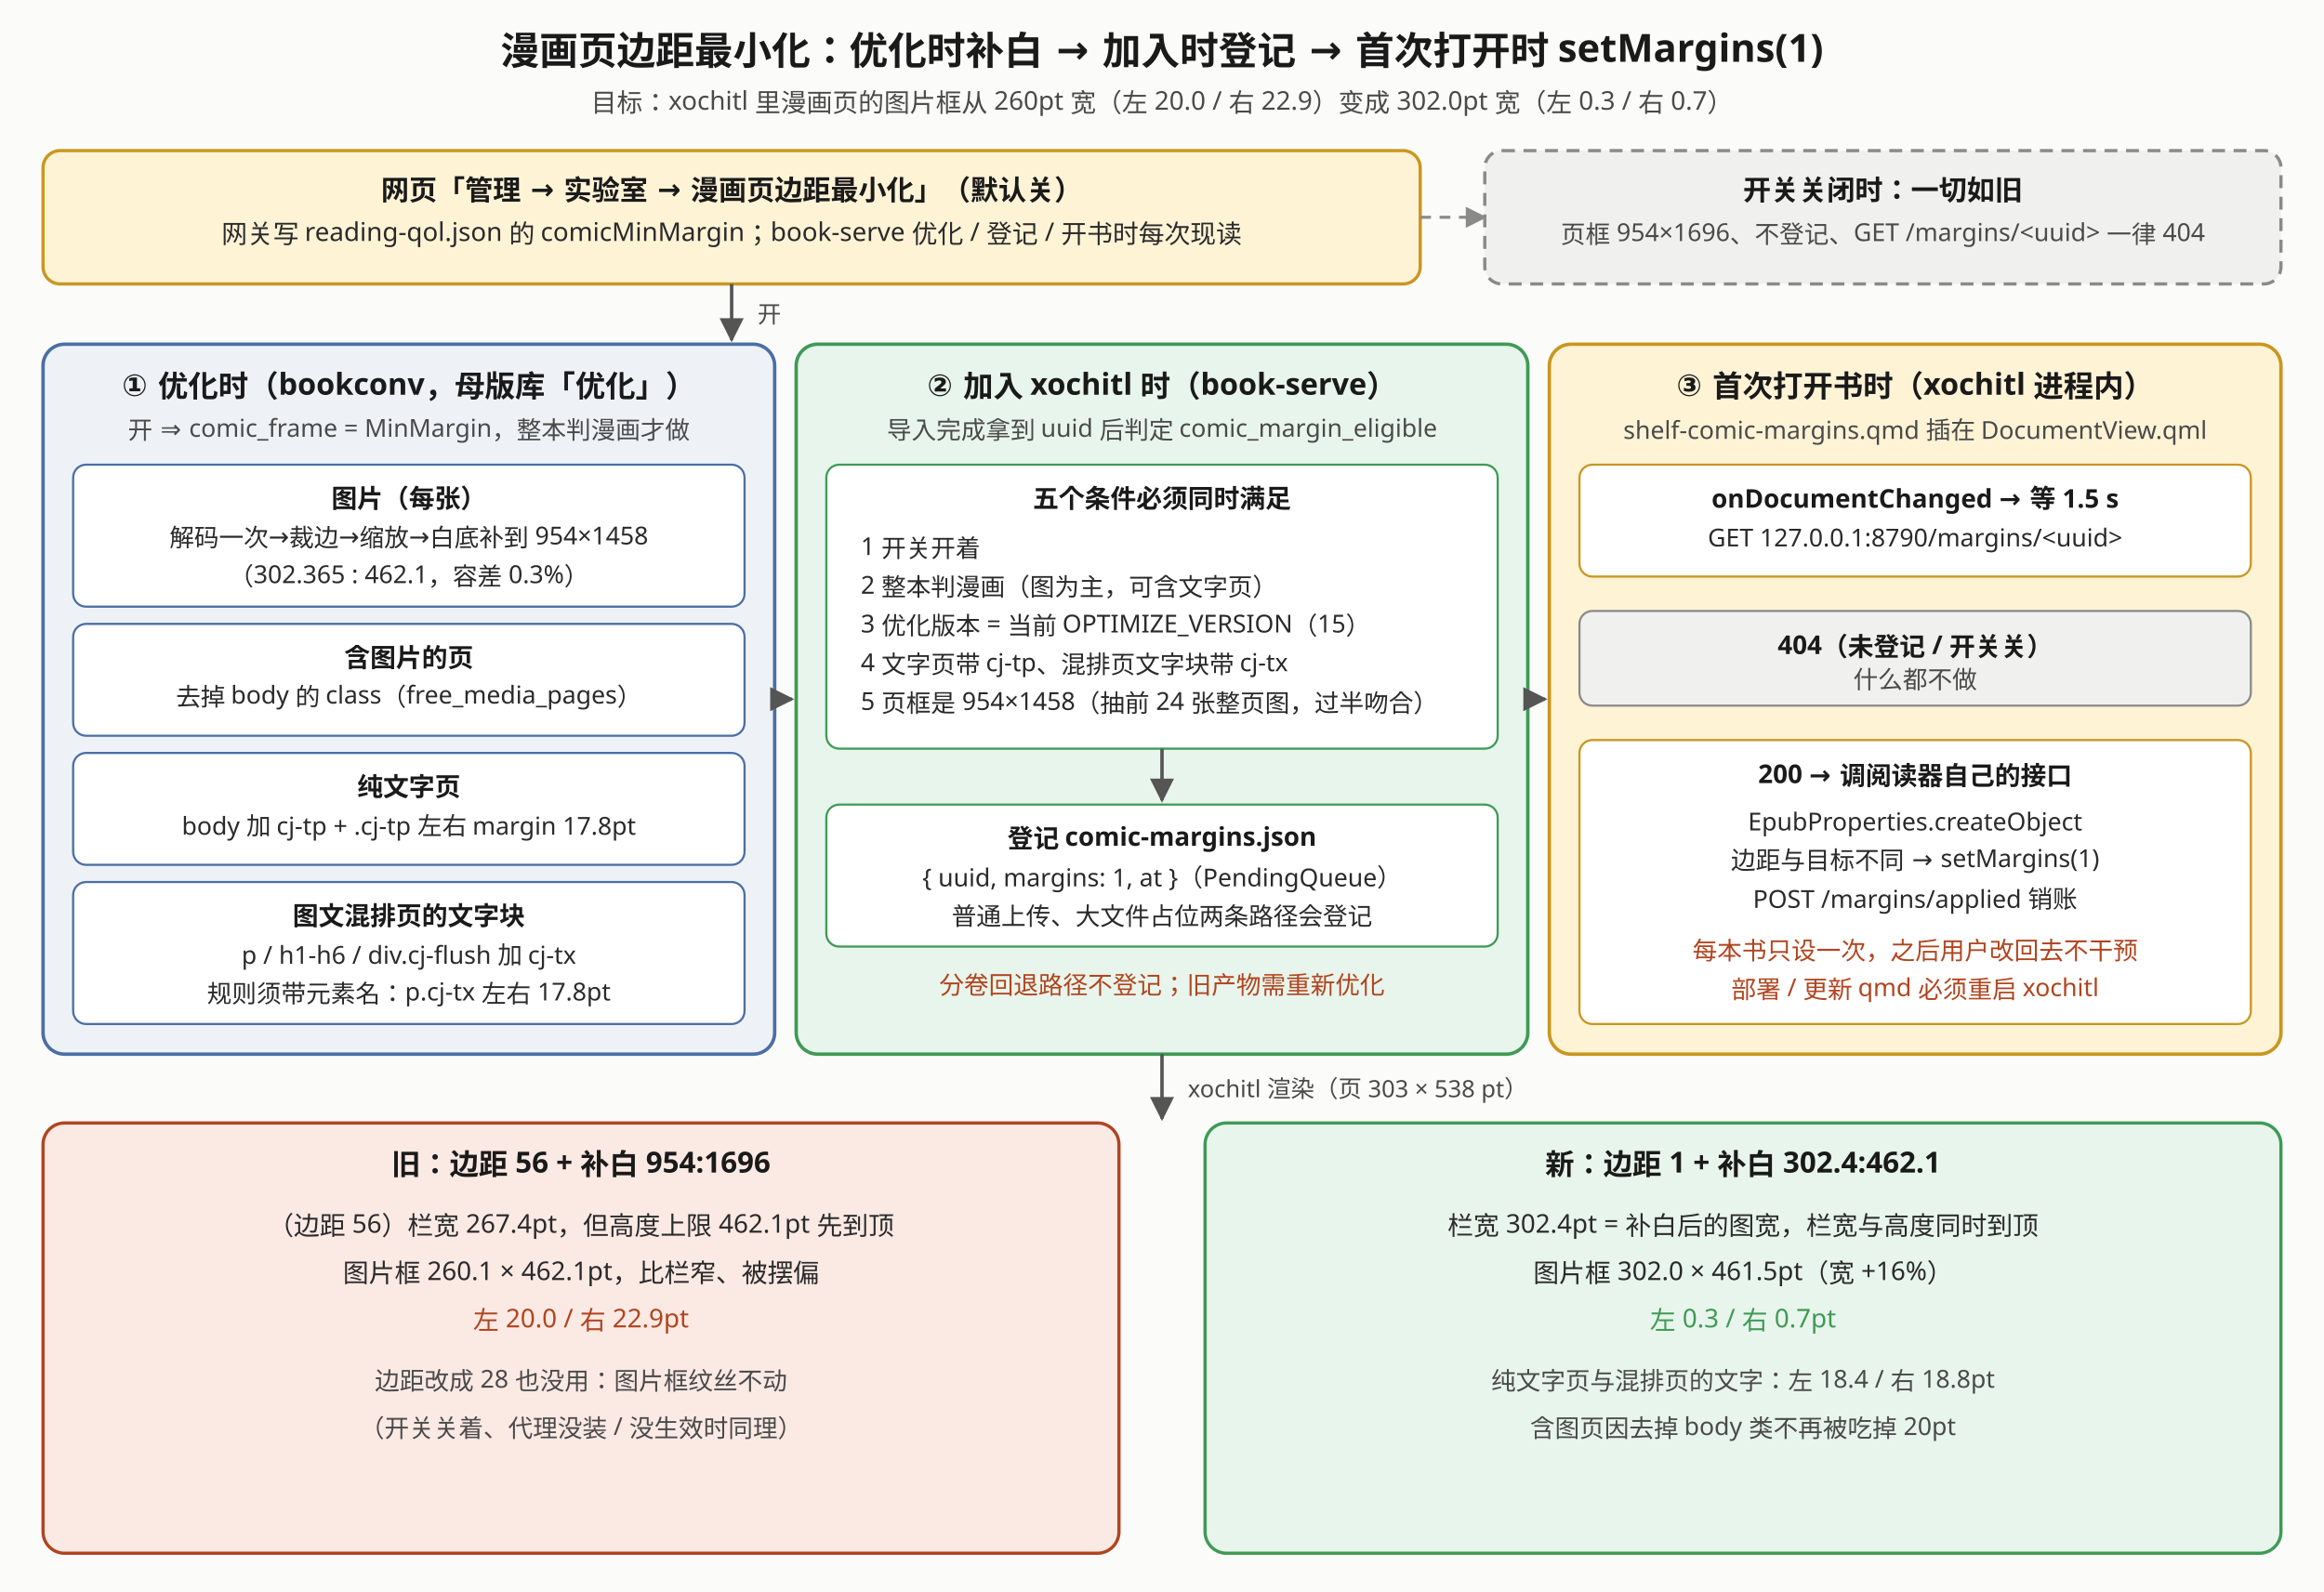
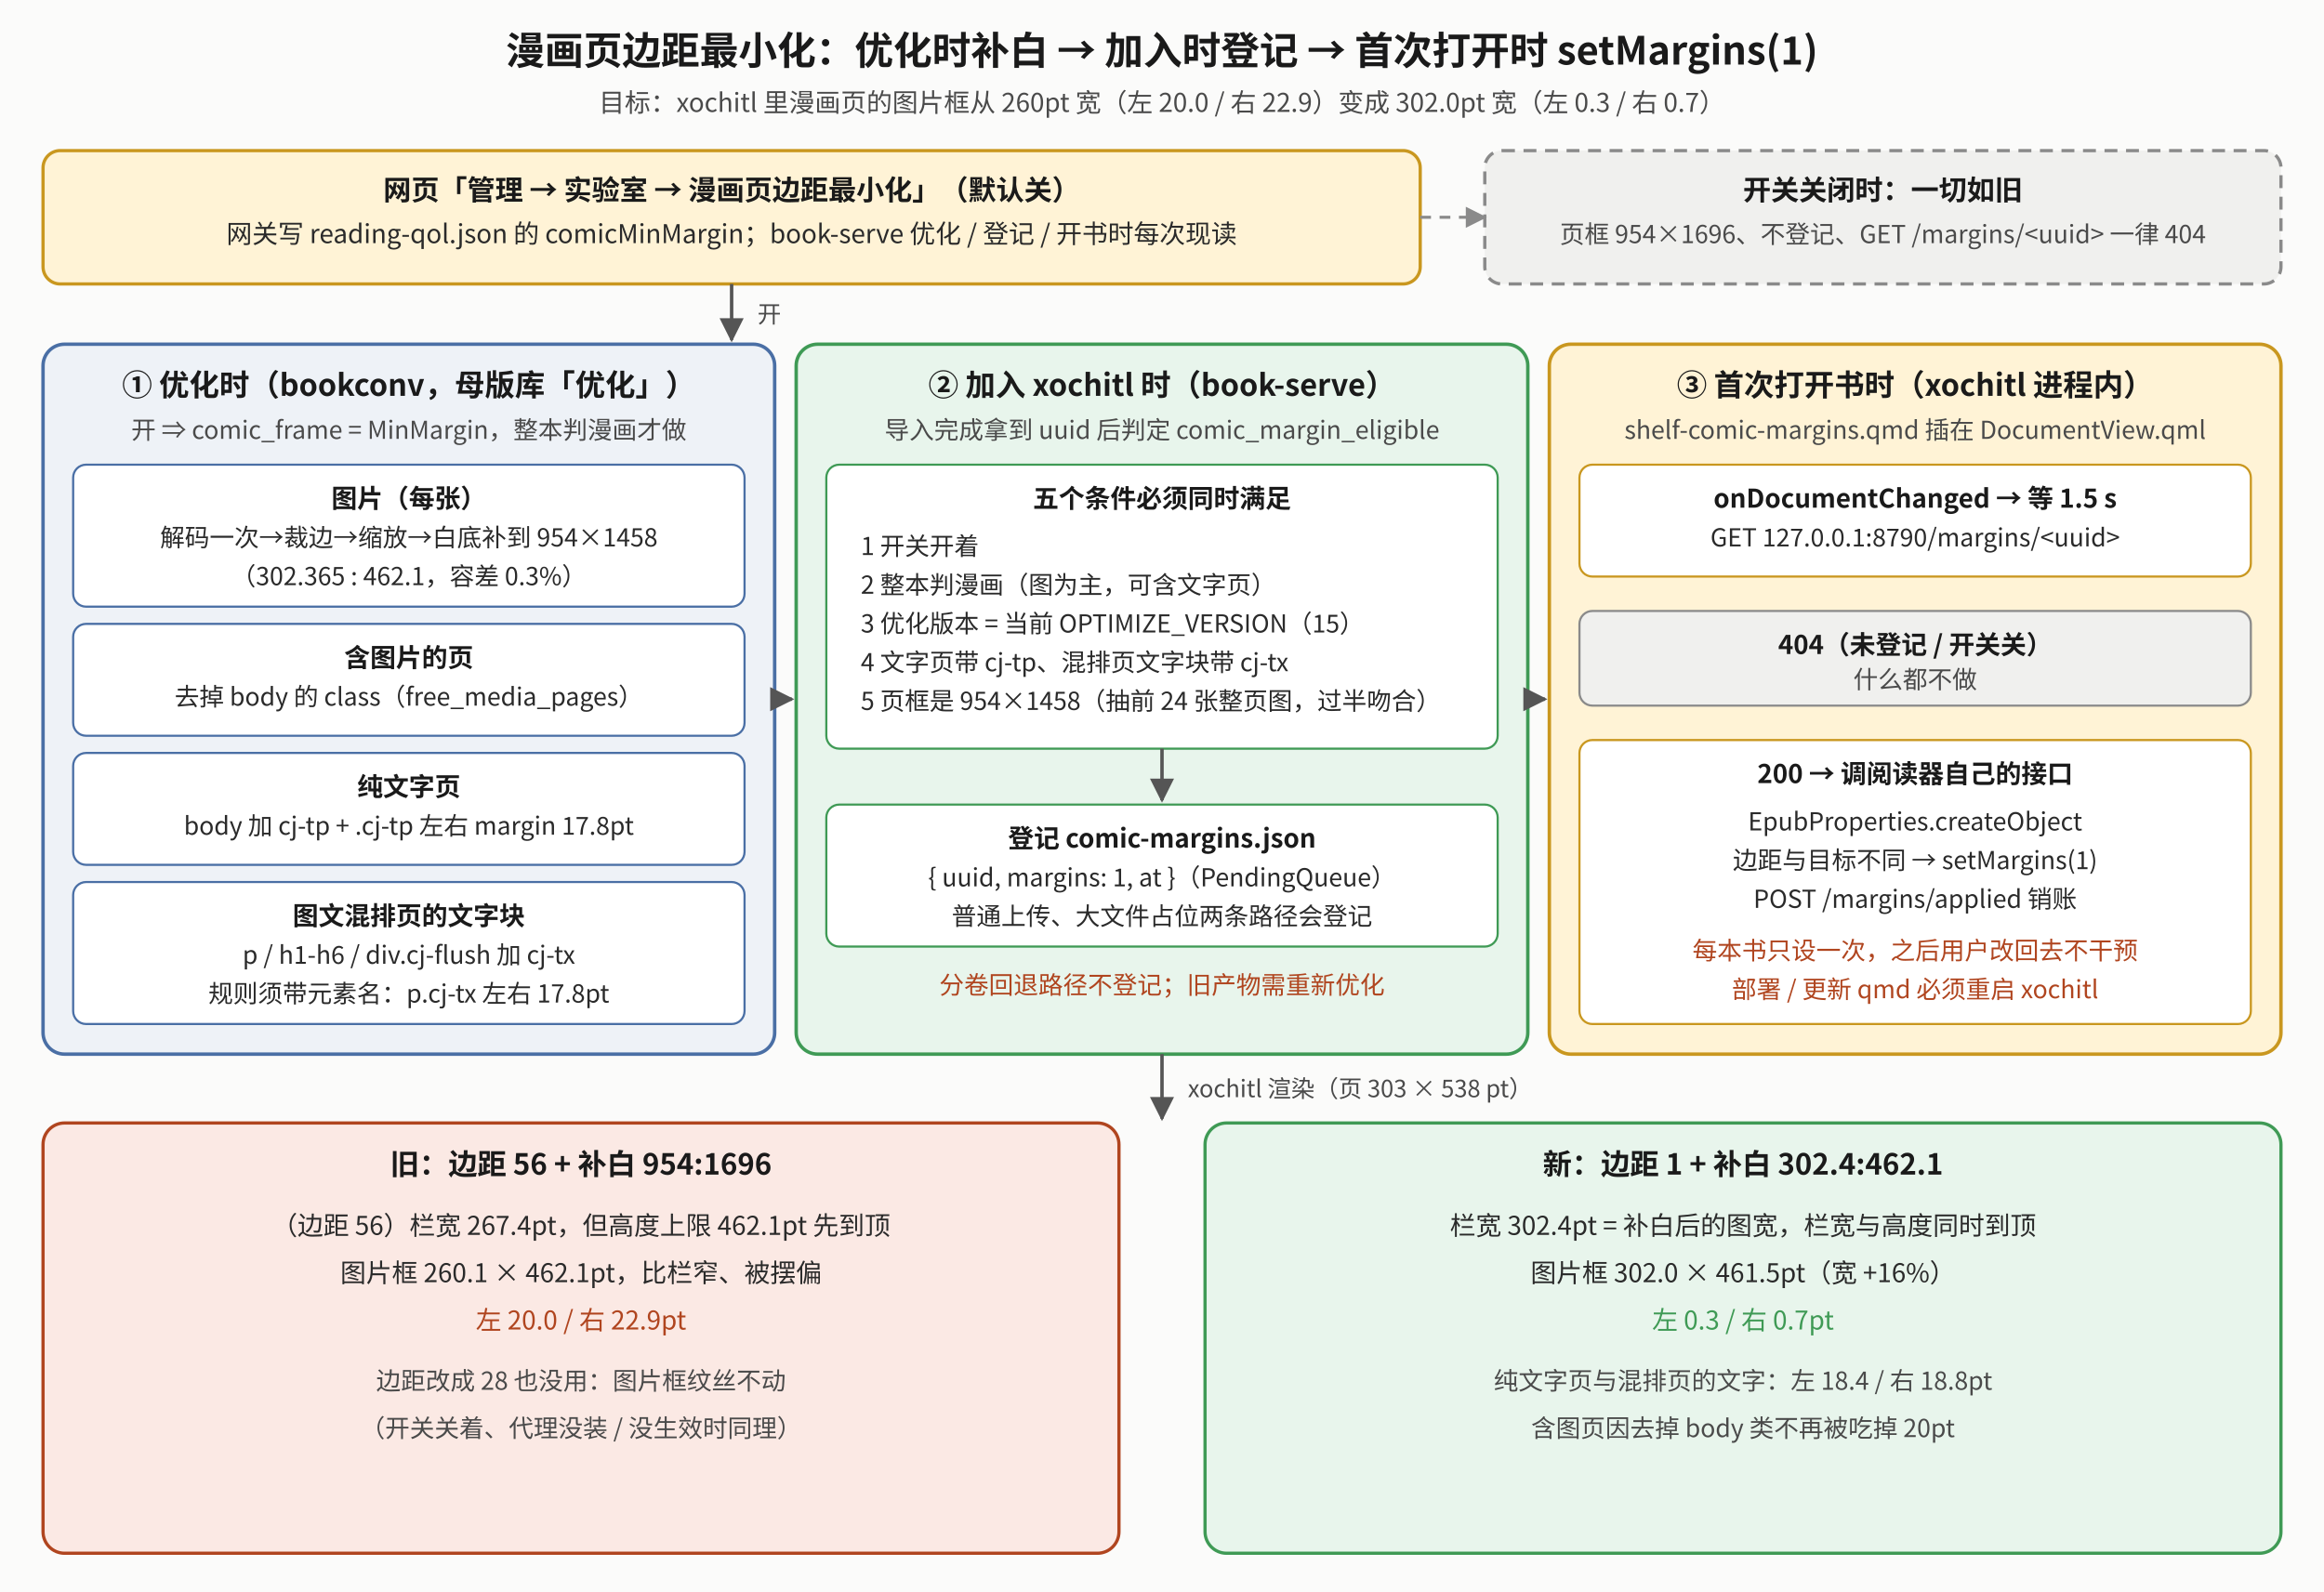
- <svg xmlns="http://www.w3.org/2000/svg" viewBox="0 0 1080 740" font-family="sans-serif">
+ <svg xmlns="http://www.w3.org/2000/svg" viewBox="0 0 1080 740" font-family="Noto Sans CJK SC, sans-serif">
  <defs>
    <marker id="cm-a" viewBox="0 0 10 10" refX="9" refY="5" markerWidth="7" markerHeight="7" orient="auto-start-reverse">
      <path d="M0,0 L10,5 L0,10 z" fill="#555" />
    </marker>
    <marker id="cm-g" viewBox="0 0 10 10" refX="9" refY="5" markerWidth="7" markerHeight="7" orient="auto-start-reverse">
      <path d="M0,0 L10,5 L0,10 z" fill="#8a8a8a" />
    </marker>
  </defs>
  <rect x="0" y="0" width="1080" height="740" fill="#fbfbfa" />
  <text x="540" y="30" text-anchor="middle" font-size="18" font-weight="bold" fill="#1a1a1a">漫画页边距最小化：优化时补白 → 加入时登记 → 首次打开时 setMargins(1)</text>
  <text x="540" y="52" text-anchor="middle" font-size="12" fill="#4a4a4a">目标：xochitl 里漫画页的图片框从 260pt 宽（左 20.0 / 右 22.9）变成 302.0pt 宽（左 0.3 / 右 0.7）</text>
  <rect x="20" y="70" width="640" height="62" rx="8" fill="#fff3d6" stroke="#c9971f" stroke-width="1.5" />
  <text x="340" y="93" text-anchor="middle" font-size="13" font-weight="bold" fill="#1a1a1a">网页「管理 → 实验室 → 漫画页边距最小化」（默认关）</text>
  <text x="340" y="113" text-anchor="middle" font-size="12" fill="#2a2a2a">网关写 reading-qol.json 的 comicMinMargin；book-serve 优化 / 登记 / 开书时每次现读</text>
  <rect x="690" y="70" width="370" height="62" rx="8" fill="#f0f0ee" stroke="#8a8a8a" stroke-width="1.5" stroke-dasharray="6 4" />
  <text x="875" y="93" text-anchor="middle" font-size="13" font-weight="bold" fill="#1a1a1a">开关关闭时：一切如旧</text>
  <text x="875" y="113" text-anchor="middle" font-size="11.5" fill="#4a4a4a">页框 954×1696、不登记、GET /margins/&lt;uuid&gt; 一律 404</text>
  <line x1="660" y1="101" x2="690" y2="101" stroke="#8a8a8a" stroke-width="1.4" stroke-dasharray="5 4" marker-end="url(#cm-g)" />
  <line x1="340" y1="132" x2="340" y2="158" stroke="#555" stroke-width="1.6" marker-end="url(#cm-a)" />
  <text x="352" y="150" font-size="11" fill="#4a4a4a">开</text>
  <rect x="20" y="160" width="340" height="330" rx="10" fill="#eef2f7" stroke="#4a6fa5" stroke-width="1.6" />
  <text x="190" y="184" text-anchor="middle" font-size="14" font-weight="bold" fill="#1a1a1a">① 优化时（bookconv，母版库「优化」）</text>
  <text x="190" y="204" text-anchor="middle" font-size="11.5" fill="#4a4a4a">开 ⇒ comic_frame = MinMargin，整本判漫画才做</text>
  <rect x="34" y="216" width="312" height="66" rx="6" fill="#ffffff" stroke="#4a6fa5" stroke-width="1" />
  <text x="190" y="236" text-anchor="middle" font-size="12" font-weight="bold" fill="#1a1a1a">图片（每张）</text>
  <text x="190" y="254" text-anchor="middle" font-size="11.5" fill="#2a2a2a">解码一次→裁边→缩放→白底补到 954×1458</text>
  <text x="190" y="272" text-anchor="middle" font-size="11.5" fill="#2a2a2a">（302.365 : 462.1，容差 0.3%）</text>
  <rect x="34" y="290" width="312" height="52" rx="6" fill="#ffffff" stroke="#4a6fa5" stroke-width="1" />
  <text x="190" y="310" text-anchor="middle" font-size="12" font-weight="bold" fill="#1a1a1a">含图片的页</text>
  <text x="190" y="328" text-anchor="middle" font-size="11.5" fill="#2a2a2a">去掉 body 的 class（free_media_pages）</text>
  <rect x="34" y="350" width="312" height="52" rx="6" fill="#ffffff" stroke="#4a6fa5" stroke-width="1" />
  <text x="190" y="370" text-anchor="middle" font-size="12" font-weight="bold" fill="#1a1a1a">纯文字页</text>
  <text x="190" y="388" text-anchor="middle" font-size="11.5" fill="#2a2a2a">body 加 cj-tp + .cj-tp 左右 margin 17.8pt</text>
  <rect x="34" y="410" width="312" height="66" rx="6" fill="#ffffff" stroke="#4a6fa5" stroke-width="1" />
  <text x="190" y="430" text-anchor="middle" font-size="12" font-weight="bold" fill="#1a1a1a">图文混排页的文字块</text>
  <text x="190" y="448" text-anchor="middle" font-size="11.5" fill="#2a2a2a">p / h1-h6 / div.cj-flush 加 cj-tx</text>
  <text x="190" y="466" text-anchor="middle" font-size="11.5" fill="#2a2a2a">规则须带元素名：p.cj-tx 左右 17.8pt</text>
  <rect x="370" y="160" width="340" height="330" rx="10" fill="#e8f5ec" stroke="#3f9a55" stroke-width="1.6" />
  <text x="540" y="184" text-anchor="middle" font-size="14" font-weight="bold" fill="#1a1a1a">② 加入 xochitl 时（book-serve）</text>
  <text x="540" y="204" text-anchor="middle" font-size="11.5" fill="#4a4a4a">导入完成拿到 uuid 后判定 comic_margin_eligible</text>
  <rect x="384" y="216" width="312" height="132" rx="6" fill="#ffffff" stroke="#3f9a55" stroke-width="1" />
  <text x="540" y="236" text-anchor="middle" font-size="12" font-weight="bold" fill="#1a1a1a">五个条件必须同时满足</text>
  <text x="400" y="258" font-size="11.5" fill="#2a2a2a">1  开关开着</text>
  <text x="400" y="276" font-size="11.5" fill="#2a2a2a">2  整本判漫画（图为主，可含文字页）</text>
  <text x="400" y="294" font-size="11.5" fill="#2a2a2a">3  优化版本 = 当前 OPTIMIZE_VERSION（15）</text>
  <text x="400" y="312" font-size="11.5" fill="#2a2a2a">4  文字页带 cj-tp、混排页文字块带 cj-tx</text>
  <text x="400" y="330" font-size="11.5" fill="#2a2a2a">5  页框是 954×1458（抽前 24 张整页图，过半吻合）</text>
  <line x1="540" y1="348" x2="540" y2="372" stroke="#555" stroke-width="1.6" marker-end="url(#cm-a)" />
  <rect x="384" y="374" width="312" height="66" rx="6" fill="#ffffff" stroke="#3f9a55" stroke-width="1" />
  <text x="540" y="394" text-anchor="middle" font-size="12" font-weight="bold" fill="#1a1a1a">登记 comic-margins.json</text>
  <text x="540" y="412" text-anchor="middle" font-size="11.5" fill="#2a2a2a">{ uuid, margins: 1, at }（PendingQueue）</text>
  <text x="540" y="430" text-anchor="middle" font-size="11.5" fill="#2a2a2a">普通上传、大文件占位两条路径会登记</text>
  <text x="540" y="462" text-anchor="middle" font-size="11.5" fill="#b0451f">分卷回退路径不登记；旧产物需重新优化</text>
  <rect x="720" y="160" width="340" height="330" rx="10" fill="#fff3d6" stroke="#c9971f" stroke-width="1.6" />
  <text x="890" y="184" text-anchor="middle" font-size="14" font-weight="bold" fill="#1a1a1a">③ 首次打开书时（xochitl 进程内）</text>
  <text x="890" y="204" text-anchor="middle" font-size="11.5" fill="#4a4a4a">shelf-comic-margins.qmd 插在 DocumentView.qml</text>
  <rect x="734" y="216" width="312" height="52" rx="6" fill="#ffffff" stroke="#c9971f" stroke-width="1" />
  <text x="890" y="236" text-anchor="middle" font-size="12" font-weight="bold" fill="#1a1a1a">onDocumentChanged → 等 1.5 s</text>
  <text x="890" y="254" text-anchor="middle" font-size="11.5" fill="#2a2a2a">GET 127.0.0.1:8790/margins/&lt;uuid&gt;</text>
  <rect x="734" y="284" width="312" height="44" rx="6" fill="#f0f0ee" stroke="#8a8a8a" stroke-width="1" />
  <text x="890" y="304" text-anchor="middle" font-size="12" font-weight="bold" fill="#1a1a1a">404（未登记 / 开关关）</text>
  <text x="890" y="320" text-anchor="middle" font-size="11.5" fill="#4a4a4a">什么都不做</text>
  <rect x="734" y="344" width="312" height="132" rx="6" fill="#ffffff" stroke="#c9971f" stroke-width="1" />
  <text x="890" y="364" text-anchor="middle" font-size="12" font-weight="bold" fill="#1a1a1a">200 → 调阅读器自己的接口</text>
  <text x="890" y="386" text-anchor="middle" font-size="11.5" fill="#2a2a2a">EpubProperties.createObject</text>
  <text x="890" y="404" text-anchor="middle" font-size="11.5" fill="#2a2a2a">边距与目标不同 → setMargins(1)</text>
  <text x="890" y="422" text-anchor="middle" font-size="11.5" fill="#2a2a2a">POST /margins/applied 销账</text>
  <text x="890" y="446" text-anchor="middle" font-size="11.5" fill="#b0451f">每本书只设一次，之后用户改回去不干预</text>
  <text x="890" y="464" text-anchor="middle" font-size="11.5" fill="#b0451f">部署 / 更新 qmd 必须重启 xochitl</text>
  <line x1="360" y1="325" x2="368" y2="325" stroke="#555" stroke-width="1.6" marker-end="url(#cm-a)" />
  <line x1="710" y1="325" x2="718" y2="325" stroke="#555" stroke-width="1.6" marker-end="url(#cm-a)" />
  <line x1="540" y1="490" x2="540" y2="520" stroke="#555" stroke-width="1.6" marker-end="url(#cm-a)" />
  <text x="552" y="510" font-size="11" fill="#4a4a4a">xochitl 渲染（页 303 × 538 pt）</text>
  <rect x="20" y="522" width="500" height="200" rx="10" fill="#fbe9e4" stroke="#b0451f" stroke-width="1.5" />
  <text x="270" y="546" text-anchor="middle" font-size="13.5" font-weight="bold" fill="#1a1a1a">旧：边距 56 + 补白 954:1696</text>
  <text x="270" y="574" text-anchor="middle" font-size="12" fill="#2a2a2a">（边距 56）栏宽 267.4pt，但高度上限 462.1pt 先到顶</text>
  <text x="270" y="596" text-anchor="middle" font-size="12" fill="#2a2a2a">图片框 260.1 × 462.1pt，比栏窄、被摆偏</text>
  <text x="270" y="618" text-anchor="middle" font-size="12" fill="#b0451f">左 20.0 / 右 22.9pt</text>
  <text x="270" y="646" text-anchor="middle" font-size="11.5" fill="#4a4a4a">边距改成 28 也没用：图片框纹丝不动</text>
  <text x="270" y="668" text-anchor="middle" font-size="11.5" fill="#4a4a4a">（开关关着、代理没装 / 没生效时同理）</text>
  <rect x="560" y="522" width="500" height="200" rx="10" fill="#e8f5ec" stroke="#3f9a55" stroke-width="1.5" />
  <text x="810" y="546" text-anchor="middle" font-size="13.5" font-weight="bold" fill="#1a1a1a">新：边距 1 + 补白 302.4:462.1</text>
  <text x="810" y="574" text-anchor="middle" font-size="12" fill="#2a2a2a">栏宽 302.4pt = 补白后的图宽，栏宽与高度同时到顶</text>
  <text x="810" y="596" text-anchor="middle" font-size="12" fill="#2a2a2a">图片框 302.0 × 461.5pt（宽 +16%）</text>
  <text x="810" y="618" text-anchor="middle" font-size="12" fill="#3f9a55">左 0.3 / 右 0.7pt</text>
  <text x="810" y="646" text-anchor="middle" font-size="11.5" fill="#4a4a4a">纯文字页与混排页的文字：左 18.4 / 右 18.8pt</text>
  <text x="810" y="668" text-anchor="middle" font-size="11.5" fill="#4a4a4a">含图页因去掉 body 类不再被吃掉 20pt</text>
</svg>
